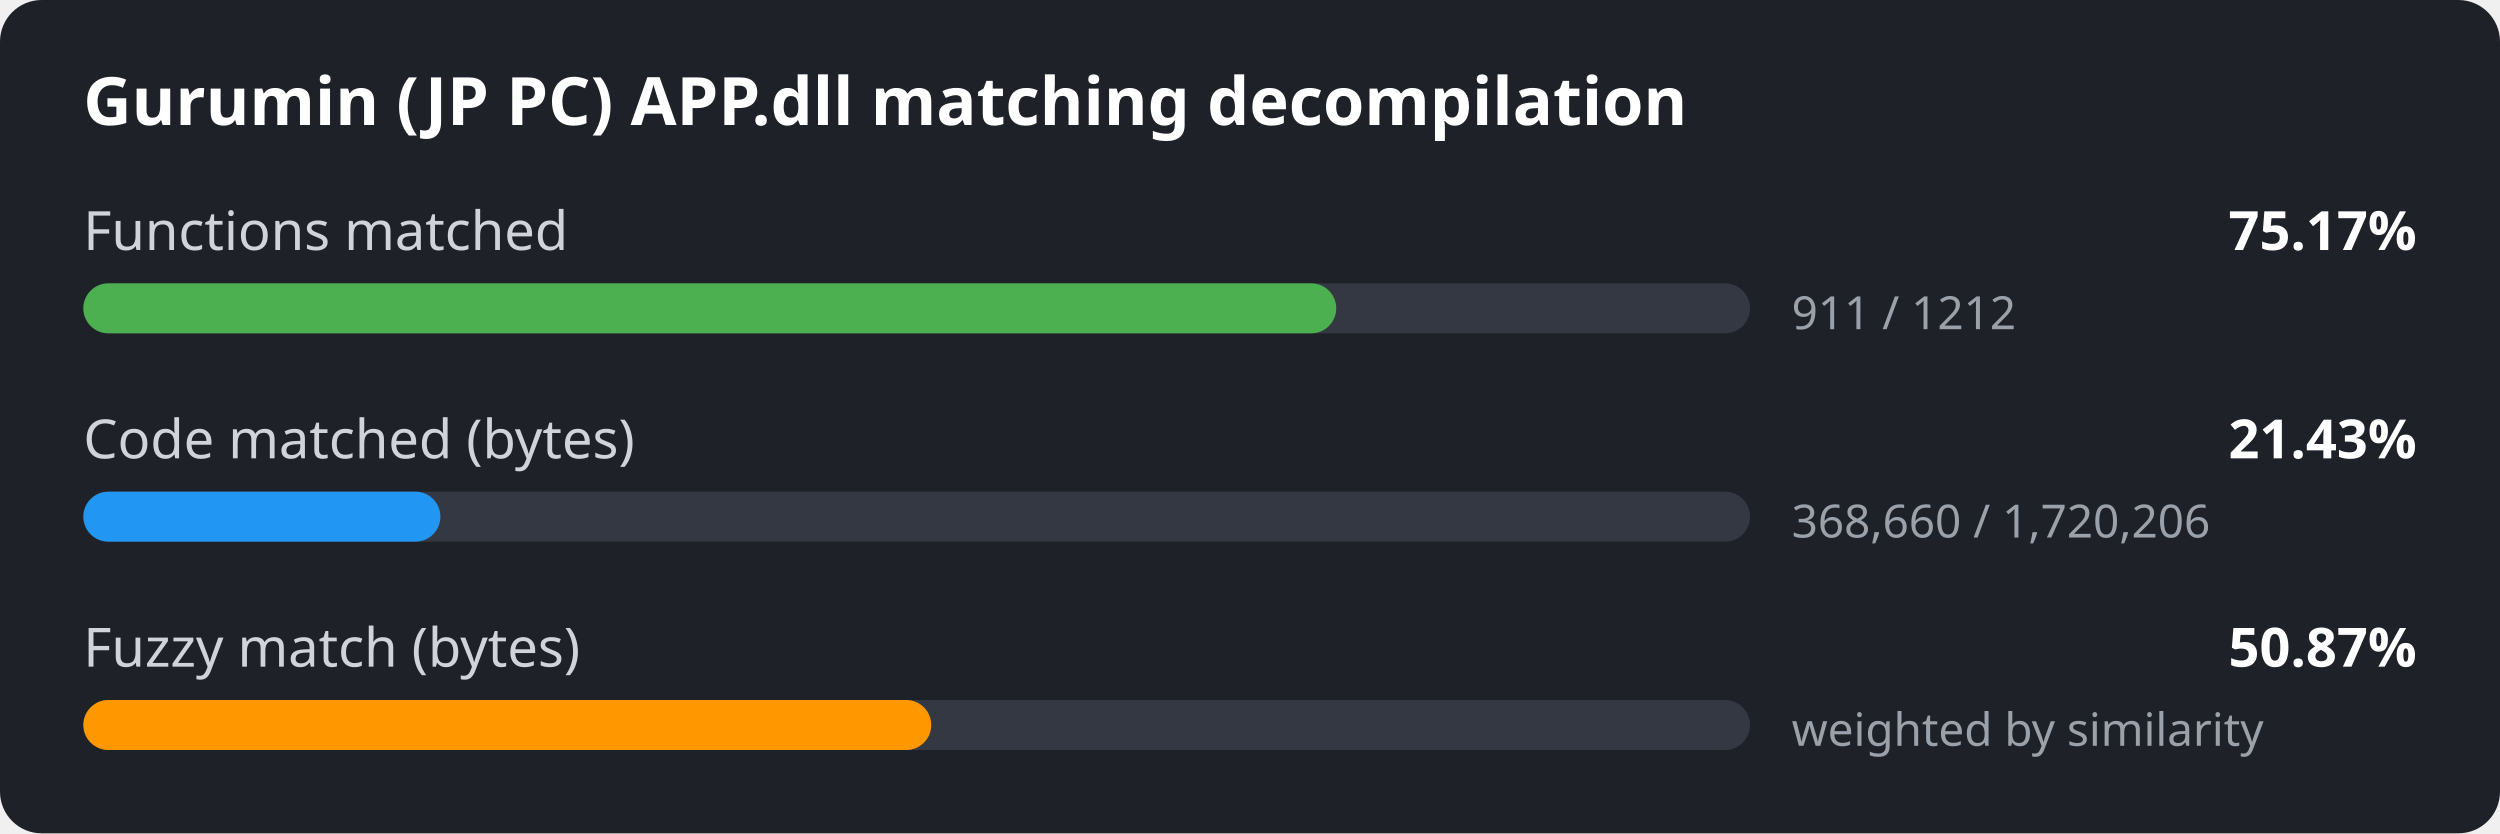
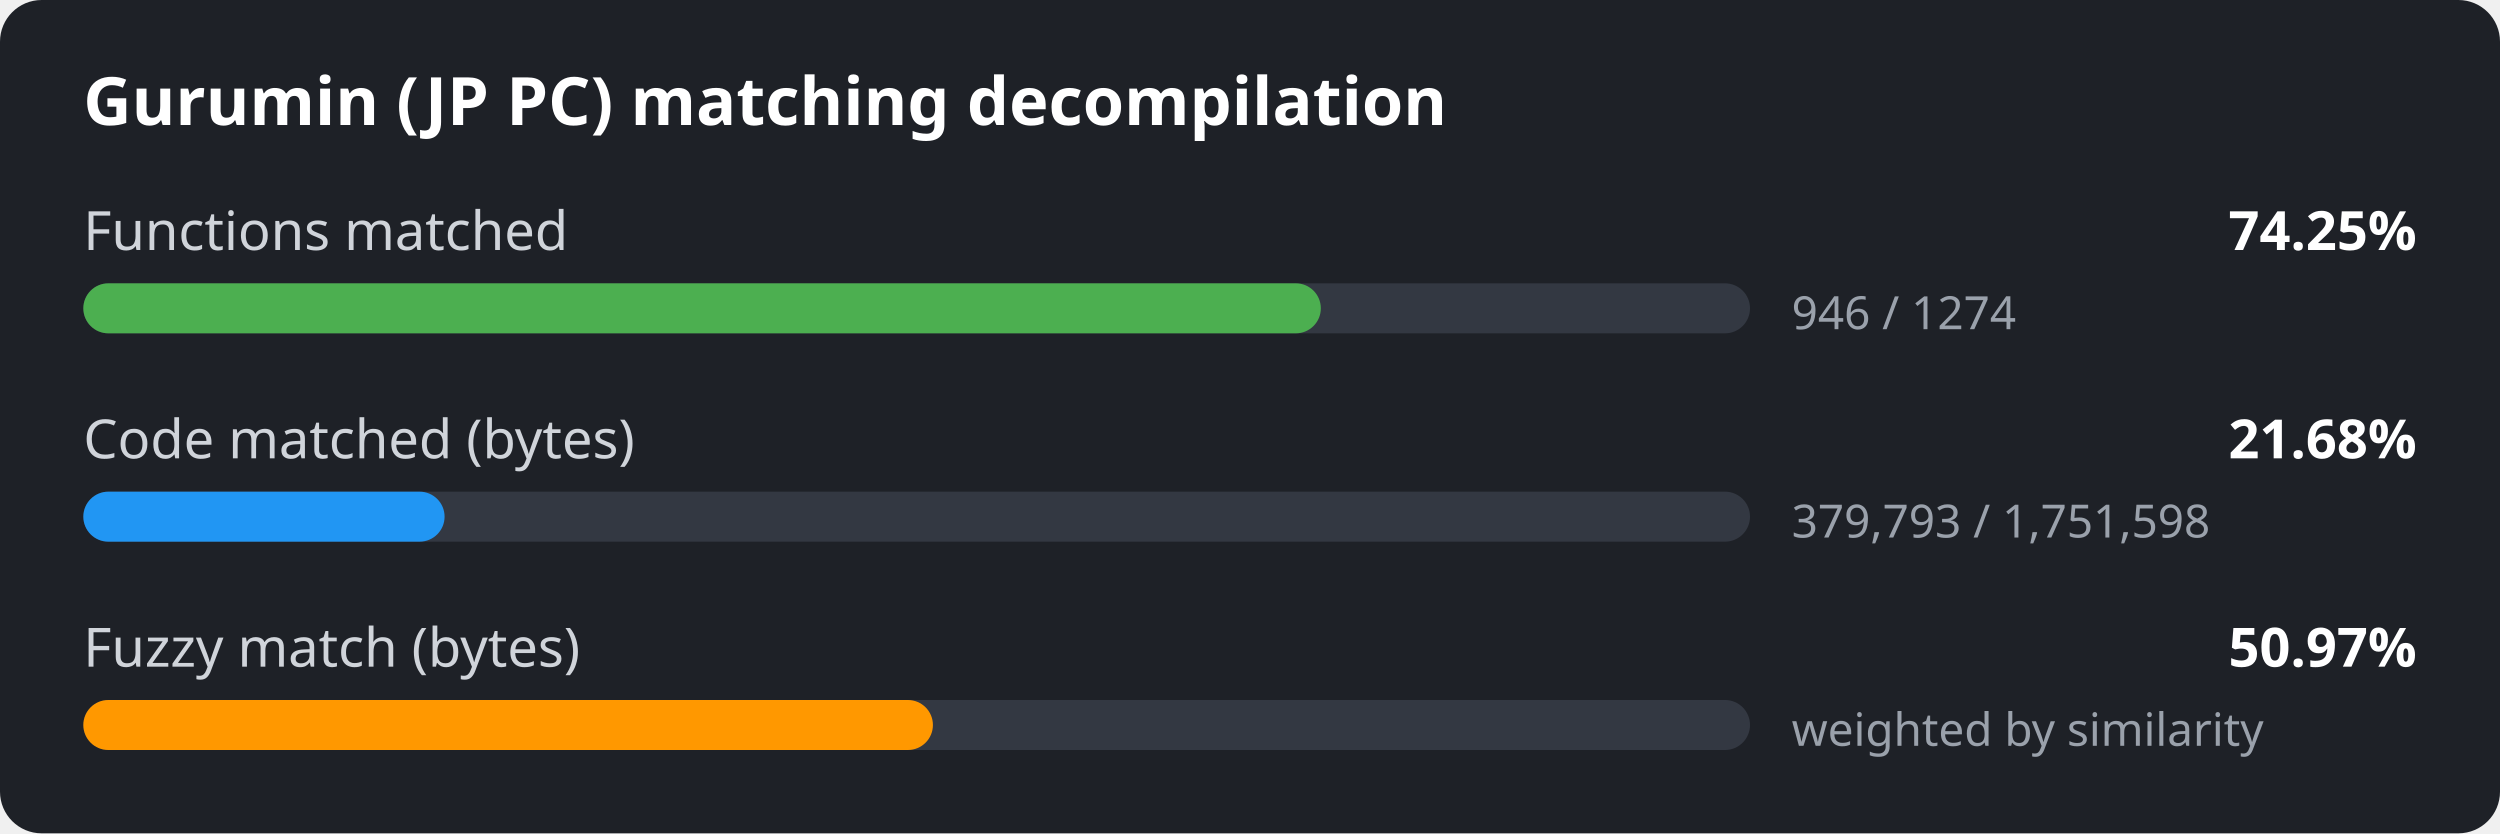
<svg xmlns="http://www.w3.org/2000/svg" width="600" height="200" viewBox="0 0 600 200">
  <style>
.bg { fill: #1e2127; }
.title { font: 600 16px sans-serif; fill: #ffffff; }
.label { font: 13px sans-serif; fill: #d0d4da; }
.value { font: 600 13px sans-serif; fill: #ffffff; }
.detail { font: 11px sans-serif; fill: #9aa1ab; }
.track { fill: #333842; }
</style>
  <rect width="600" height="200" rx="10" class="bg" />
-   <text x="20" y="30" class="title">Gurumin (JP PC) APP.dll matching decompilation</text>
+   <text x="20" y="30" class="title">Gurumin (JP PC) matching decompilation</text>
  <text x="20" y="60" class="label">Functions matched</text>
-   <text x="580" y="60" class="value" text-anchor="end">75.17%</text>
+   <text x="580" y="60" class="value" text-anchor="end">74.25%</text>
  <rect x="20" y="68" width="400" height="12" rx="6" class="track" />
-   <rect x="20" y="68" width="300.7" height="12" rx="6" fill="#4caf50" />
-   <text x="430" y="79" class="detail">911 / 1212</text>
+   <rect x="20" y="68" width="297.0" height="12" rx="6" fill="#4caf50" />
+   <text x="430" y="79" class="detail">946 / 1274</text>
  <text x="20" y="110" class="label">Code matched (bytes)</text>
-   <text x="580" y="110" class="value" text-anchor="end">21.43%</text>
+   <text x="580" y="110" class="value" text-anchor="end">21.68%</text>
  <rect x="20" y="118" width="400" height="12" rx="6" class="track" />
-   <rect x="20" y="118" width="85.7" height="12" rx="6" fill="#2196f3" />
-   <text x="430" y="129" class="detail">368,660 / 1,720,206</text>
+   <rect x="20" y="118" width="86.7" height="12" rx="6" fill="#2196f3" />
+   <text x="430" y="129" class="detail">379,793 / 1,751,598</text>
  <text x="20" y="160" class="label">Fuzzy match (bytes)</text>
-   <text x="580" y="160" class="value" text-anchor="end">50.87%</text>
+   <text x="580" y="160" class="value" text-anchor="end">50.97%</text>
  <rect x="20" y="168" width="400" height="12" rx="6" class="track" />
-   <rect x="20" y="168" width="203.5" height="12" rx="6" fill="#ff9800" />
+   <rect x="20" y="168" width="203.9" height="12" rx="6" fill="#ff9800" />
  <text x="430" y="179" class="detail">weighted by similarity</text>
</svg>
